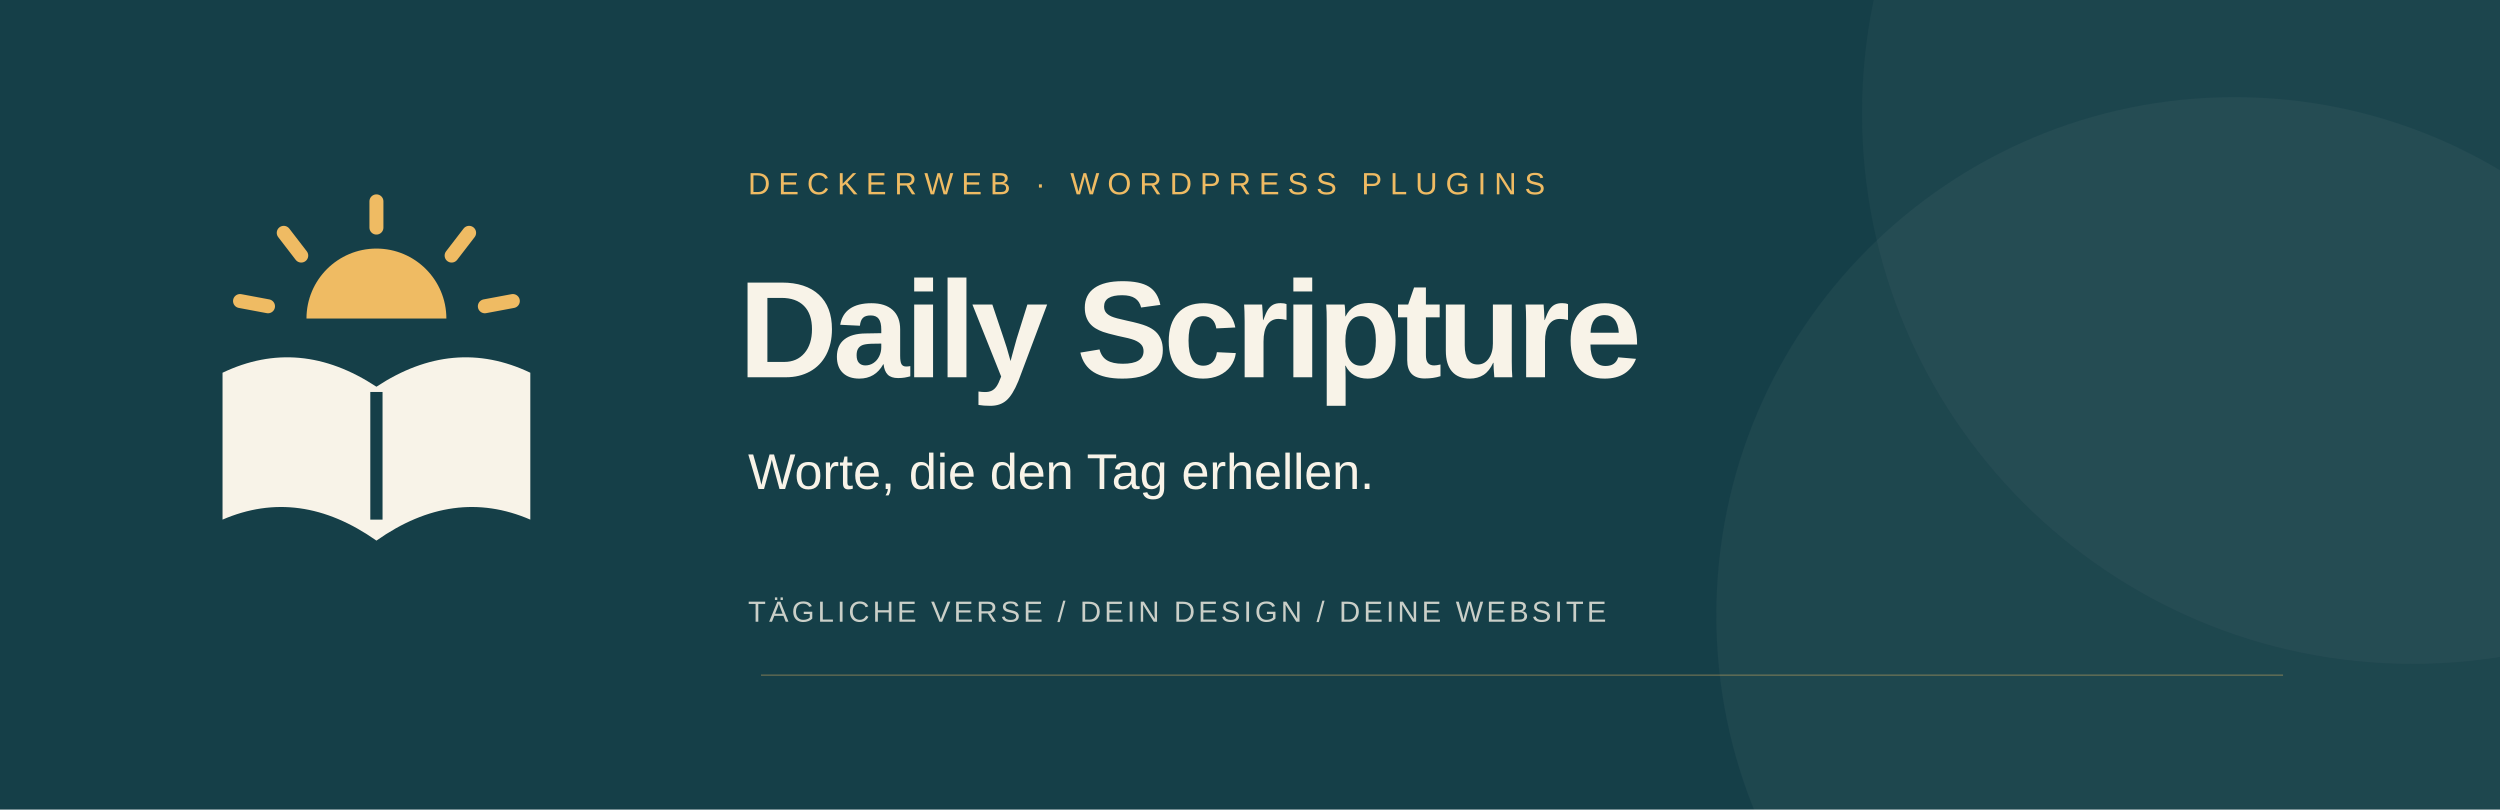
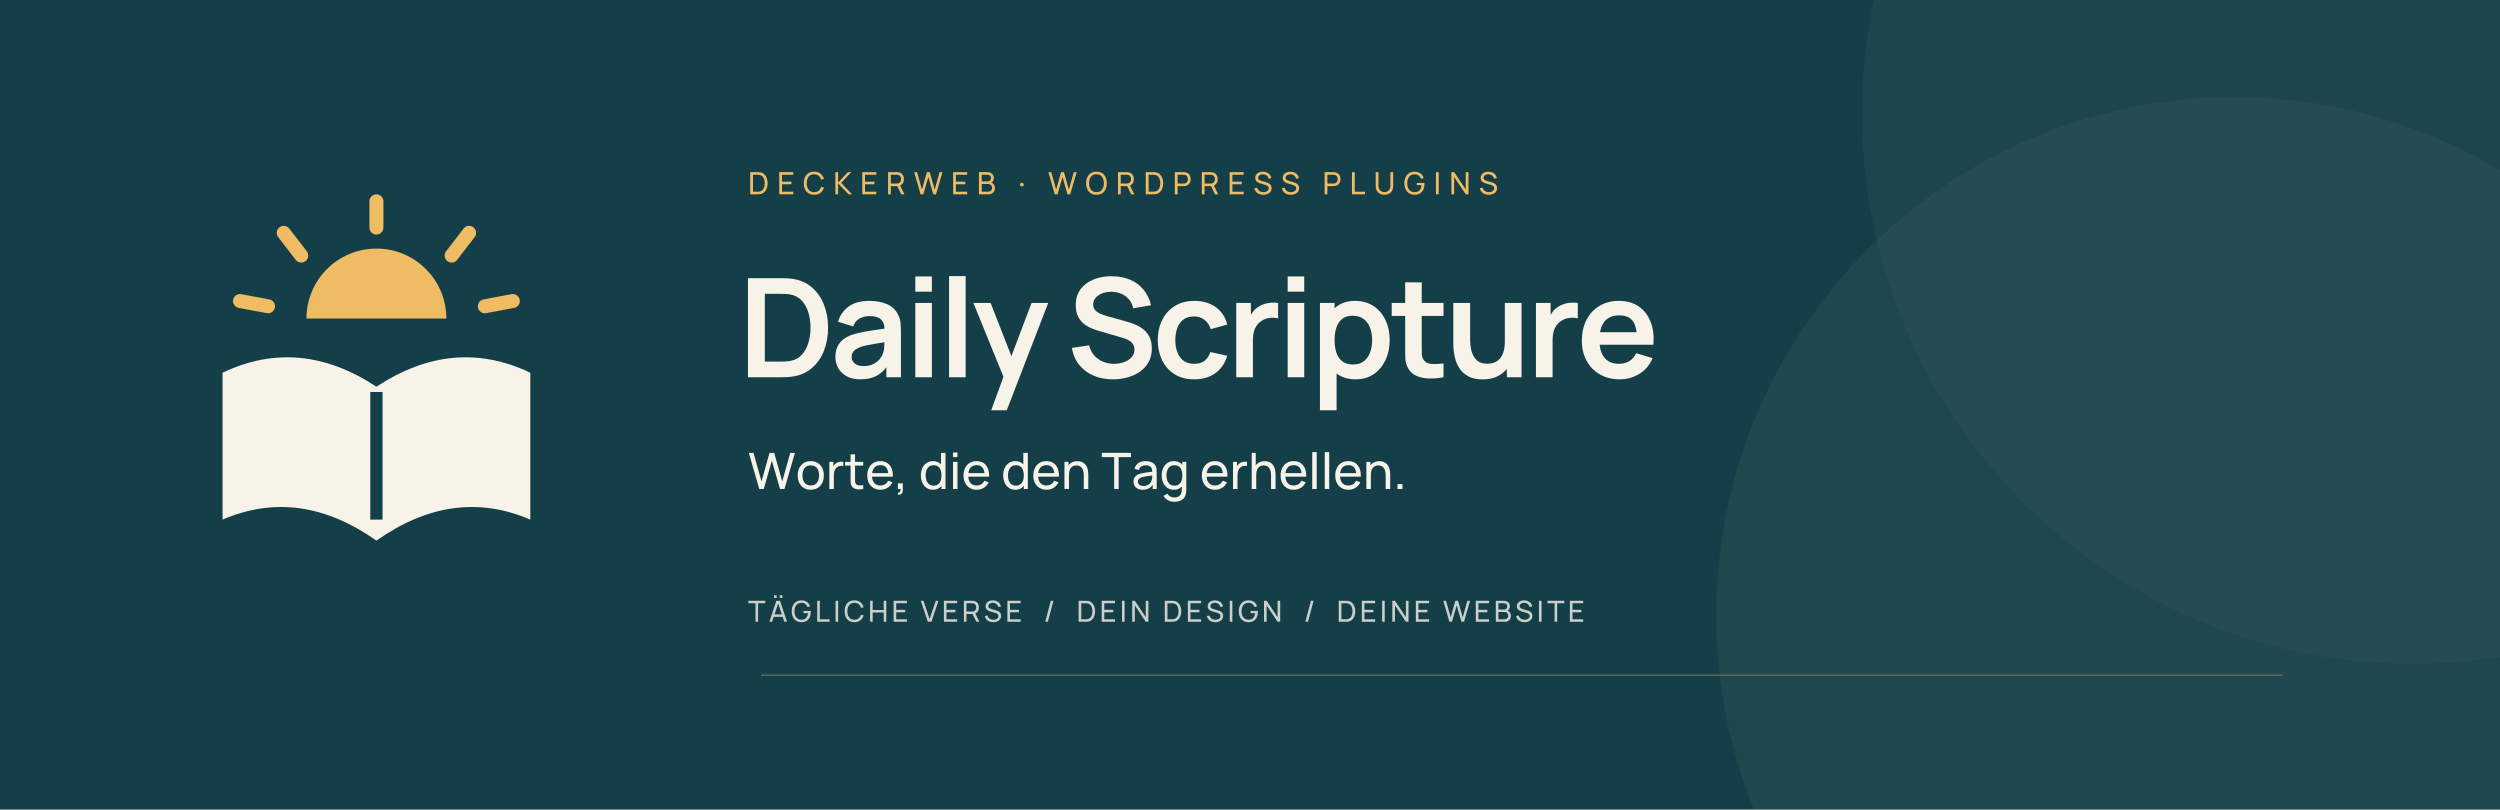
<svg xmlns="http://www.w3.org/2000/svg" width="1544" height="500" viewBox="0 0 1544 500">
  <rect width="1544" height="500" fill="#153f48" />
  <circle cx="1490" cy="70" r="340" fill="#f8f3e8" opacity=".035" />
  <circle cx="1380" cy="380" r="320" fill="#f8f3e8" opacity=".04" />
  <path d="M470 417H1410" stroke="#efbb63" stroke-opacity=".3" />
  <g transform="translate(64 79) scale(1.08)">
    <path d="M68 140 Q112 119 156 148 Q200 119 244 140 V224 Q200 205 156 236 Q112 205 68 224Z" fill="#f8f3e8" />
    <path d="M156 151V224" stroke="#153f48" stroke-width="7" />
    <path d="M116 109 A40 40 0 0 1 196 109" fill="#efbb63" />
    <path d="M156 42V57 M103 60L113 73 M209 60L199 73 M78 99L94 102 M234 99L218 102" stroke="#efbb63" stroke-width="8" stroke-linecap="round" />
  </g>
-   <g font-family="Arial,sans-serif" fill="#f8f3e8">
-     <text x="462" y="120" font-size="19" letter-spacing="5" fill="#efbb63">DECKERWEB · WORDPRESS PLUGINS</text>
-     <text x="456" y="233" font-size="85" font-weight="700" letter-spacing="-3">Daily Scripture</text>
-     <text x="462" y="302" font-size="31">Worte, die den Tag erhellen.</text>
-     <text x="462" y="384" font-size="18" letter-spacing="2" opacity=".8">TÄGLICHE VERSE  /  DEIN DESIGN  /  DEINE WEBSITE</text>
+   <g fill="#f8f3e8">
+     <g fill="#efbb63" aria-label="DECKERWEB · WORDPRESS PLUGINS" role="img">
+       <path d="M140 0V1440H584Q605.5 1440 660.5 1439.0Q715.5 1438 766 1431Q932.5 1409 1045.25 1309.5Q1158 1210 1215.0 1056.75Q1272 903.5 1272 720Q1272 536 1215.0 382.75Q1158 229.5 1045.25 130.25Q932.5 31 766 9Q716 2.5 660.25 1.25Q604.5 0 584 0ZM323 170H584Q621.5 170 668.75 172.25Q716 174.5 751 181Q869 202.5 942.0 279.75Q1015 357 1049.0 471.75Q1083 586.5 1083 720Q1083 856 1048.5 970.75Q1014 1085.5 940.75 1161.75Q867.5 1238 751 1259Q716 1266 668.0 1268.0Q620 1270 584 1270H323Z" transform="translate(462 120) scale(0.0095 -0.0095)" />
+       <path d="M140 0V1440H1050V1271H318V820H930V651H318V169H1050V0Z" transform="translate(479.939 120) scale(0.0095 -0.0095)" />
+       <path d="M732 -30Q516.5 -30 366.5 65.0Q216.5 160 138.25 329.0Q60 498 60 720Q60 942 138.25 1111.0Q216.5 1280 366.5 1375.0Q516.5 1470 732 1470Q982 1470 1143.25 1342.75Q1304.5 1215.5 1366 1001L1185 953Q1141 1114 1027.75 1207.0Q914.5 1300 732 1300Q571 1300 464.0 1227.0Q357 1154 303.0 1023.25Q249 892.5 248 720Q247 547.5 301.0 417.0Q355 286.5 463.0 213.25Q571 140 732 140Q914.5 140 1027.75 233.5Q1141 327 1185 487L1366 439Q1304.5 224.5 1143.25 97.25Q982 -30 732 -30Z" transform="translate(495.864 120) scale(0.0095 -0.0095)" />
+       <path d="M140 0V1440H318V764L948 1440H1172L518 741L1223 0H993L318 704V0Z" transform="translate(514.601 120) scale(0.0095 -0.0095)" />
+       <path d="M140 0V1440H1050V1271H318V820H930V651H318V169H1050V0Z" transform="translate(531.2195 120) scale(0.0095 -0.0095)" />
+       <path d="M140 0V1440H709Q730 1440 758.75 1438.5Q787.5 1437 815 1432Q931.5 1414 1011.0 1351.75Q1090.5 1289.5 1130.75 1195.0Q1171 1100.5 1171 986Q1171 818.5 1084.0 696.25Q997 574 829 543L761 532H318V0ZM997 0 713 586 889 640 1201 0ZM318 701H703Q722 701 746.25 703.0Q770.5 705 793 710Q862 725.5 905.25 768.25Q948.5 811 968.75 868.5Q989 926 989 986Q989 1046 968.75 1103.5Q948.5 1161 905.25 1203.75Q862 1246.5 793 1262Q770.5 1267.5 746.25 1269.25Q722 1271 703 1271H318Z" transform="translate(547.1445 120) scale(0.0095 -0.0095)" />
+       <path d="M447 0 30 1440H216L536 301L855 1439L1042 1440L1362 301L1681 1440H1868L1451 0H1273L948.5 1129L625 0Z" transform="translate(564.314 120) scale(0.0095 -0.0095)" />
+       <path d="M140 0V1440H1050V1271H318V820H930V651H318V169H1050V0Z" transform="translate(587.345 120) scale(0.0095 -0.0095)" />
+       <path d="M140 0V1440H701Q830 1440 921.5 1387.0Q1013 1334 1061.5 1247.5Q1110 1161 1110 1061Q1110 943.5 1049.75 855.75Q989.5 768 888 735L886 784Q1025 747 1102.0 647.75Q1179 548.5 1179 412Q1179 286 1127.25 193.75Q1075.5 101.5 979.25 50.75Q883 0 751 0ZM320 170H717Q796.5 170 859.75 199.25Q923 228.5 959.5 282.75Q996 337 996 413Q996 485.5 963.25 543.75Q930.5 602 872.0 636.5Q813.5 671 737 671H320ZM320 839H699Q762.5 839 814.25 866.5Q866 894 896.5 943.75Q927 993.5 927 1061Q927 1154 863.75 1213.0Q800.5 1272 699 1272H320Z" transform="translate(603.27 120) scale(0.0095 -0.0095)" />
+       <path d="M243 510Q191.5 510 155.75 544.25Q120 578.5 120 630Q120 682 155.75 716.0Q191.5 750 243 750Q290.5 750 325.25 716.0Q360 682 360 630Q360 578.5 325.25 544.25Q290.5 510 243 510Z" transform="translate(628.831 120) scale(0.0095 -0.0095)" />
+       <path d="M447 0 30 1440H216L536 301L855 1439L1042 1440L1362 301L1681 1440H1868L1451 0H1273L948.5 1129L625 0Z" transform="translate(647.191 120) scale(0.0095 -0.0095)" />
+       <path d="M732 -30Q516.5 -30 366.5 65.0Q216.5 160 138.25 329.0Q60 498 60 720Q60 942 138.25 1111.0Q216.5 1280 366.5 1375.0Q516.5 1470 732 1470Q947.5 1470 1097.5 1375.0Q1247.5 1280 1325.75 1111.0Q1404 942 1404 720Q1404 498 1325.75 329.0Q1247.5 160 1097.5 65.0Q947.5 -30 732 -30ZM732 140Q893 139 1000.25 212.25Q1107.5 285.5 1161.25 416.5Q1215 547.5 1215 720Q1215 892.5 1161.25 1022.75Q1107.5 1153 1000.25 1226.0Q893 1299 732 1300Q571 1301 464.25 1228.0Q357.5 1155 303.75 1023.75Q250 892.5 249 720Q248 547.5 301.75 417.5Q355.5 287.5 463.25 214.25Q571 141 732 140Z" transform="translate(670.222 120) scale(0.0095 -0.0095)" />
+       <path d="M140 0V1440H709Q730 1440 758.75 1438.5Q787.5 1437 815 1432Q931.5 1414 1011.0 1351.75Q1090.5 1289.5 1130.75 1195.0Q1171 1100.5 1171 986Q1171 818.5 1084.0 696.25Q997 574 829 543L761 532H318V0ZM997 0 713 586 889 640 1201 0ZM318 701H703Q722 701 746.25 703.0Q770.5 705 793 710Q862 725.5 905.25 768.25Q948.5 811 968.75 868.5Q989 926 989 986Q989 1046 968.75 1103.5Q948.5 1161 905.25 1203.75Q862 1246.5 793 1262Q770.5 1267.5 746.25 1269.25Q722 1271 703 1271H318Z" transform="translate(689.13 120) scale(0.0095 -0.0095)" />
+       <path d="M140 0V1440H584Q605.5 1440 660.5 1439.0Q715.5 1438 766 1431Q932.5 1409 1045.25 1309.5Q1158 1210 1215.0 1056.75Q1272 903.5 1272 720Q1272 536 1215.0 382.75Q1158 229.5 1045.25 130.25Q932.5 31 766 9Q716 2.5 660.25 1.25Q604.5 0 584 0ZM323 170H584Q621.5 170 668.75 172.25Q716 174.5 751 181Q869 202.5 942.0 279.75Q1015 357 1049.0 471.75Q1083 586.5 1083 720Q1083 856 1048.5 970.75Q1014 1085.5 940.75 1161.75Q867.5 1238 751 1259Q716 1266 668.0 1268.0Q620 1270 584 1270H323Z" transform="translate(706.2995 120) scale(0.0095 -0.0095)" />
+       <path d="M140 0V1440H709Q730 1440 758.75 1438.5Q787.5 1437 815 1432Q931.5 1414 1011.0 1351.75Q1090.5 1289.5 1130.75 1195.0Q1171 1100.5 1171 986Q1171 871.5 1130.5 777.0Q1090 682.5 1010.5 620.25Q931 558 815 540Q787.5 536 758.5 534.0Q729.5 532 709 532H318V0ZM318 701H703Q722 701 746.25 703.0Q770.5 705 793 710Q862 725.5 905.25 768.25Q948.5 811 968.75 868.5Q989 926 989 986Q989 1046 968.75 1103.5Q948.5 1161 905.25 1203.75Q862 1246.5 793 1262Q770.5 1267.5 746.25 1269.25Q722 1271 703 1271H318Z" transform="translate(724.2385 120) scale(0.0095 -0.0095)" />
+       <path d="M140 0V1440H709Q730 1440 758.75 1438.5Q787.5 1437 815 1432Q931.5 1414 1011.0 1351.75Q1090.5 1289.5 1130.75 1195.0Q1171 1100.5 1171 986Q1171 818.5 1084.0 696.25Q997 574 829 543L761 532H318V0ZM997 0 713 586 889 640 1201 0ZM318 701H703Q722 701 746.25 703.0Q770.5 705 793 710Q862 725.5 905.25 768.25Q948.5 811 968.75 868.5Q989 926 989 986Q989 1046 968.75 1103.5Q948.5 1161 905.25 1203.75Q862 1246.5 793 1262Q770.5 1267.5 746.25 1269.25Q722 1271 703 1271H318Z" transform="translate(740.933 120) scale(0.0095 -0.0095)" />
+       <path d="M140 0V1440H1050V1271H318V820H930V651H318V169H1050V0Z" transform="translate(758.1025 120) scale(0.0095 -0.0095)" />
+       <path d="M651 -30Q498 -30 375.5 22.0Q253 74 173.5 170.25Q94 266.5 70 399L254 428Q288.5 292 399.0 215.5Q509.5 139 660 139Q756.5 139 835.0 169.5Q913.5 200 959.75 256.75Q1006 313.5 1006 392Q1006 439.5 989.25 474.25Q972.5 509 944.25 533.25Q916 557.5 879.75 574.5Q843.5 591.5 805 603L438 712Q378 729.5 322.0 757.0Q266 784.5 222.0 826.0Q178 867.5 152.0 926.25Q126 985 126 1065Q126 1192.5 192.25 1283.25Q258.5 1374 372.5 1421.75Q486.5 1469.5 630 1469Q775 1468 889.5 1417.5Q1004 1367 1079.25 1273.0Q1154.5 1179 1181 1048L992 1015Q977 1102.5 925.5 1166.25Q874 1230 796.75 1264.5Q719.5 1299 628 1300Q539.5 1301 468.5 1271.75Q397.5 1242.5 355.75 1191.0Q314 1139.5 314 1073Q314 1006.5 351.75 966.0Q389.5 925.5 445.0 902.25Q500.5 879 554 864L828 785Q875 772 936.5 749.0Q998 726 1056.0 684.25Q1114 642.5 1152.0 574.25Q1190 506 1190 402Q1190 297.5 1148.25 216.75Q1106.5 136 1032.5 81.25Q958.5 26.5 860.75 -1.75Q763 -30 651 -30Z" transform="translate(774.0275 120) scale(0.0095 -0.0095)" />
+       <path d="M651 -30Q498 -30 375.5 22.0Q253 74 173.5 170.25Q94 266.5 70 399L254 428Q288.5 292 399.0 215.5Q509.5 139 660 139Q756.5 139 835.0 169.5Q913.5 200 959.75 256.75Q1006 313.5 1006 392Q1006 439.5 989.25 474.25Q972.5 509 944.25 533.25Q916 557.5 879.75 574.5Q843.5 591.5 805 603L438 712Q378 729.5 322.0 757.0Q266 784.5 222.0 826.0Q178 867.5 152.0 926.25Q126 985 126 1065Q126 1192.5 192.25 1283.25Q258.5 1374 372.5 1421.75Q486.5 1469.5 630 1469Q775 1468 889.5 1417.5Q1004 1367 1079.25 1273.0Q1154.5 1179 1181 1048L992 1015Q977 1102.5 925.5 1166.25Q874 1230 796.75 1264.5Q719.5 1299 628 1300Q539.5 1301 468.5 1271.75Q397.5 1242.5 355.75 1191.0Q314 1139.5 314 1073Q314 1006.5 351.75 966.0Q389.5 925.5 445.0 902.25Q500.5 879 554 864L828 785Q875 772 936.5 749.0Q998 726 1056.0 684.25Q1114 642.5 1152.0 574.25Q1190 506 1190 402Q1190 297.5 1148.25 216.75Q1106.5 136 1032.5 81.25Q958.5 26.5 860.75 -1.75Q763 -30 651 -30Z" transform="translate(790.9975 120) scale(0.0095 -0.0095)" />
+       <path d="M140 0V1440H709Q730 1440 758.75 1438.5Q787.5 1437 815 1432Q931.5 1414 1011.0 1351.75Q1090.5 1289.5 1130.75 1195.0Q1171 1100.5 1171 986Q1171 871.5 1130.5 777.0Q1090 682.5 1010.5 620.25Q931 558 815 540Q787.5 536 758.5 534.0Q729.5 532 709 532H318V0ZM318 701H703Q722 701 746.25 703.0Q770.5 705 793 710Q862 725.5 905.25 768.25Q948.5 811 968.75 868.5Q989 926 989 986Q989 1046 968.75 1103.5Q948.5 1161 905.25 1203.75Q862 1246.5 793 1262Q770.5 1267.5 746.25 1269.25Q722 1271 703 1271H318Z" transform="translate(816.7675 120) scale(0.0095 -0.0095)" />
+       <path d="M160 0V1440H338V169H1006V0Z" transform="translate(833.462 120) scale(0.0095 -0.0095)" />
+       <path d="M708 -30Q541 -30 413.0 38.75Q285 107.5 212.5 232.25Q140 357 140 525V1439L320 1440V540Q320 438 354.5 362.25Q389 286.5 445.75 236.75Q502.5 187 571.25 162.5Q640 138 708 138Q777 138 845.75 162.75Q914.5 187.5 971.0 237.25Q1027.5 287 1061.75 362.75Q1096 438.5 1096 540V1440H1276V525Q1276 357.5 1203.5 232.75Q1131 108 1003.0 39.0Q875 -30 708 -30Z" transform="translate(848.304 120) scale(0.0095 -0.0095)" />
+       <path d="M723 -30Q574.5 -30 452.5 21.75Q330.5 73.5 242.75 171.0Q155 268.5 107.5 407.25Q60 546 60 720Q60 949.5 141.75 1117.5Q223.5 1285.5 372.5 1377.25Q521.5 1469 723 1469Q965 1469 1113.0 1356.25Q1261 1243.5 1317 1049L1137 1012Q1091.5 1142.5 988.75 1220.5Q886 1298.5 732 1299Q571 1300 464.25 1227.25Q357.5 1154.5 303.75 1023.5Q250 892.5 249 720Q248 547.5 301.75 417.5Q355.5 287.5 463.25 214.25Q571 141 732 140Q871 139 965.75 192.75Q1060.5 246.5 1112.75 348.5Q1165 450.5 1176 594H870V741H1364Q1366.5 720.5 1367.25 693.0Q1368 665.5 1368 656Q1368 458.5 1294.5 303.25Q1221 148 1077.25 59.0Q933.5 -30 723 -30Z" transform="translate(866.756 120) scale(0.0095 -0.0095)" />
+       <path d="M160 0V1440H338V0Z" transform="translate(885.322 120) scale(0.0095 -0.0095)" />
+       <path d="M140 0V1440H320L1071 315V1440H1251V0H1071L320 1126V0Z" transform="translate(895.053 120) scale(0.0095 -0.0095)" />
+       <path d="M651 -30Q498 -30 375.5 22.0Q253 74 173.5 170.25Q94 266.5 70 399L254 428Q288.5 292 399.0 215.5Q509.5 139 660 139Q756.5 139 835.0 169.5Q913.5 200 959.75 256.75Q1006 313.5 1006 392Q1006 439.5 989.25 474.25Q972.5 509 944.25 533.25Q916 557.5 879.75 574.5Q843.5 591.5 805 603L438 712Q378 729.5 322.0 757.0Q266 784.5 222.0 826.0Q178 867.5 152.0 926.25Q126 985 126 1065Q126 1192.5 192.25 1283.25Q258.5 1374 372.5 1421.75Q486.5 1469.5 630 1469Q775 1468 889.5 1417.5Q1004 1367 1079.25 1273.0Q1154.5 1179 1181 1048L992 1015Q977 1102.5 925.5 1166.25Q874 1230 796.75 1264.5Q719.5 1299 628 1300Q539.5 1301 468.5 1271.75Q397.5 1242.5 355.75 1191.0Q314 1139.5 314 1073Q314 1006.5 351.75 966.0Q389.5 925.5 445.0 902.25Q500.5 879 554 864L828 785Q875 772 936.5 749.0Q998 726 1056.0 684.25Q1114 642.5 1152.0 574.25Q1190 506 1190 402Q1190 297.5 1148.25 216.75Q1106.5 136 1032.5 81.25Q958.5 26.5 860.75 -1.75Q763 -30 651 -30Z" transform="translate(913.2675 120) scale(0.0095 -0.0095)" />
+     </g>
+     <g aria-label="Daily Scripture" role="img">
+       <path d="M140 0V1440H598.666Q617.166 1440 670.833 1439.0Q724.499 1438 774 1431.667Q945.499 1410.333 1063.749 1310.5Q1181.999 1210.667 1242.998 1056.917Q1303.998 903.167 1303.998 720Q1303.998 536.667 1242.998 382.917Q1181.999 229.167 1063.749 129.417Q945.499 29.667 774 8.333Q724.666 2.167 670.749 1.083Q616.833 0 598.666 0ZM384.996 227.33H598.666Q629.166 227.33 675.583 229.08Q722 230.83 758.333 237.663Q860.334 257.497 924.334 329.247Q988.335 400.997 1018.669 503.915Q1049.002 606.832 1049.002 720Q1049.002 837.334 1017.835 940.252Q986.668 1043.169 922.251 1113.253Q857.834 1183.337 758.333 1202.337Q722 1210.003 675.333 1211.337Q628.666 1212.67 598.666 1212.67H384.996Z" transform="translate(456 233) scale(0.0425 -0.0425)" />
+       <path d="M442.334 -30Q324.667 -30 243.75 14.417Q162.833 58.833 121.417 132.917Q80 207 80 296Q80 374.333 106.084 436.417Q132.167 498.5 186.251 544.083Q240.335 589.666 325.668 618.999Q391.335 640.499 478.419 657.083Q565.503 673.666 668.169 688.249Q770.836 702.832 883.334 719.665L796.669 671.333Q797.502 783.168 746.752 836.252Q696.001 889.337 574.666 889.337Q501.998 889.337 434.081 855.086Q366.164 820.835 338.997 738.334L118.667 807.333Q158.833 944 271.583 1027Q384.333 1110 575.333 1110Q719.5 1110 828.666 1063.166Q937.832 1016.333 991.332 908.999Q1020.332 852.333 1026.332 792.833Q1032.332 733.333 1032.332 662.667V0H821.002V234.335L856.002 195.669Q783.002 79.168 685.418 24.584Q587.834 -30 442.334 -30ZM489.999 162.331Q572 162.331 629.834 191.414Q687.668 220.498 722.335 262.082Q757.002 303.667 768.669 341.335Q787.502 387.335 790.419 446.752Q793.335 506.169 793.335 543.335L867.335 521.002Q757.669 503.502 679.586 490.835Q601.502 478.169 545.834 466.752Q490.166 455.335 446.999 441.002Q405.498 425.669 376.415 405.918Q347.331 386.168 331.83 360.001Q316.33 333.834 316.33 299Q316.33 259.499 336.08 228.582Q355.83 197.665 394.414 179.998Q432.998 162.331 489.999 162.331Z" transform="translate(512.5425 233) scale(0.0425 -0.0425)" />
+       <path d="M160 1243.668V1464.999H400.663V1243.668ZM160 0V1080H400.663V0Z" transform="translate(558.5025 233) scale(0.0425 -0.0425)" />
+       <path d="M160 0V1470H400.663V0Z" transform="translate(579.345 233) scale(0.0425 -0.0425)" />
+       <path d="M282 -480 490.334 90.667 494 -77.333 23.334 1080H273.663L607.665 223.662H543.665L868.667 1080H1110.33L507.664 -480Z" transform="translate(600.1875 233) scale(0.0425 -0.0425)" />
+       <path d="M672.999 -30Q515.332 -30 388.833 25Q262.333 80 180.833 182.416Q99.333 284.832 76.666 426.332L327.329 463.998Q358.829 335.997 458.33 265.83Q557.83 195.663 687.998 195.663Q764.833 195.663 833 219.83Q901.167 243.997 943.584 290.248Q986.001 336.499 986.001 402.666Q986.001 433.167 976.084 458.418Q966.167 483.668 946.75 503.752Q927.333 523.835 896.916 540.169Q866.499 556.502 825.665 569.002L453.999 678.669Q405.998 692.502 350.332 716.336Q294.665 740.169 245.332 781.336Q195.999 822.503 164.333 887.086Q132.666 951.669 132.666 1047.001Q132.666 1186.167 203.416 1280.417Q274.166 1374.667 393.499 1421.917Q512.832 1469.167 659.332 1468.333Q806.998 1466.667 923.165 1417.167Q1039.331 1367.667 1117.081 1274Q1194.831 1180.333 1226.997 1046.667L968.001 1002.334Q952.335 1078.168 906.501 1131.419Q860.667 1184.669 795.25 1212.836Q729.833 1241.004 655.998 1242.67Q583.831 1244.337 522.497 1221.586Q461.163 1198.836 423.579 1157.002Q385.996 1115.168 385.996 1059.001Q385.996 1005.5 417.913 972.333Q449.83 939.166 497.663 919.416Q545.497 899.665 593.998 886.665L851.999 814.998Q904.998 800.665 970.831 776.665Q1036.664 752.665 1097.664 709.748Q1158.664 666.832 1198.331 596.749Q1237.997 526.665 1237.997 419.332Q1237.997 307.166 1191.747 222.583Q1145.498 138 1066.165 82.083Q986.832 26.167 885.249 -1.917Q783.665 -30 672.999 -30Z" transform="translate(658.745 233) scale(0.0425 -0.0425)" />
+       <path d="M608.999 -30Q442.166 -30 324 44.5Q205.833 119 143.167 247.917Q80.5 376.833 80 540Q80.5 705.5 145.333 834.333Q210.166 963.167 329.166 1036.583Q448.166 1110 612.332 1110Q796.498 1110 923.998 1017.667Q1051.498 925.334 1089.665 765.335L849.669 699.669Q822.168 787.003 757.001 835.67Q691.833 884.337 608.999 884.337Q514.665 884.337 453.997 839.503Q393.33 794.669 364.33 716.835Q335.329 639.001 334.996 540Q335.496 385.832 404.413 290.747Q473.331 195.663 608.999 195.663Q705.5 195.663 760.834 239.83Q816.168 283.997 844.335 366.664L1089.665 312.331Q1040.164 147.332 915.165 58.666Q790.165 -30 608.999 -30Z" transform="translate(711.6325 233) scale(0.0425 -0.0425)" />
+       <path d="M140 0V1080H352.997V817L326.997 851Q347.33 905 380.83 949.666Q414.33 994.333 460.996 1023.333Q500.829 1050.5 549.246 1065.5Q597.663 1080.5 648.663 1084Q699.664 1087.5 748.33 1080V855.004Q699.663 869.17 637.579 863.837Q575.496 858.503 524.662 829.336Q475.162 802.169 443.745 760.251Q412.329 718.334 397.329 664.833Q382.329 611.333 382.329 548.666V0Z" transform="translate(757.55 233) scale(0.0425 -0.0425)" />
+       <path d="M160 1243.668V1464.999H400.663V1243.668ZM160 0V1080H400.663V0Z" transform="translate(788.465 233) scale(0.0425 -0.0425)" />
+       <path d="M658.665 -30Q500.666 -30 393.999 45.167Q287.333 120.333 233.166 249.417Q178.999 378.5 178.999 540.333Q178.999 702.667 232.833 831.583Q286.666 960.5 391.416 1035.25Q496.166 1110 649.666 1110Q802.999 1110 915.749 1035.75Q1028.498 961.5 1090.248 832.917Q1151.998 704.333 1151.998 540.333Q1151.998 378.333 1090.915 249.25Q1029.832 120.167 919.082 45.083Q808.332 -30 658.665 -30ZM138.333 -480V1080H351.33V321.664H380.663V-480ZM622 185.663Q716.167 185.663 776.918 232.997Q837.668 280.331 867.335 360.832Q897.002 441.332 897.002 540.333Q897.002 638.334 866.752 718.668Q836.502 799.002 773.751 846.669Q711 894.337 613.666 894.337Q521.832 894.337 463.832 849.836Q405.831 805.336 378.58 725.418Q351.33 645.501 351.33 540.333Q351.33 435.499 378.497 355.415Q405.664 275.331 465.331 230.497Q524.999 185.663 622 185.663Z" transform="translate(809.3075 233) scale(0.0425 -0.0425)" />
+       <path d="M772.998 0Q666.165 -20.5 563.416 -17.667Q460.667 -14.833 379.917 20.333Q299.168 55.5 257.334 132.667Q220.001 203.166 217.835 275.999Q215.668 348.832 215.668 441.331V1380H456.331V454.664Q456.331 390.497 457.831 341.248Q459.331 291.998 478.331 260.664Q514.331 201.164 593.164 194.247Q671.998 187.33 772.998 201.664ZM20 891.003V1080H772.998V891.003Z" transform="translate(858.6675 233) scale(0.0425 -0.0425)" />
+       <path d="M544.667 -30.667Q425.168 -30.667 347.085 9Q269.002 48.666 223.002 110.916Q177.001 173.165 155.001 243.248Q133.001 313.331 126.5 375.915Q120 438.499 120 477V1080H363.996V559.665Q363.996 509.664 371.246 447.58Q378.497 385.496 403.664 327.913Q428.831 270.329 479.332 233.33Q529.832 196.33 616.332 196.33Q662 196.33 706.917 211.247Q751.834 226.164 788.168 262.415Q824.501 298.665 846.585 362.916Q868.668 427.166 868.668 524.999L1011.666 463.667Q1011.666 326.166 958.166 213.916Q904.666 101.666 800.833 35.5Q697 -30.667 544.667 -30.667ZM898.001 0V334.997H868.668V1080H1110.997V0Z" transform="translate(892.4725 233) scale(0.0425 -0.0425)" />
+       <path d="M140 0V1080H352.997V817L326.997 851Q347.33 905 380.83 949.666Q414.33 994.333 460.996 1023.333Q500.829 1050.5 549.246 1065.5Q597.663 1080.5 648.663 1084Q699.664 1087.5 748.33 1080V855.004Q699.663 869.17 637.579 863.837Q575.496 858.503 524.662 829.336Q475.162 802.169 443.745 760.251Q412.329 718.334 397.329 664.833Q382.329 611.333 382.329 548.666V0Z" transform="translate(942.64 233) scale(0.0425 -0.0425)" />
+       <path d="M630.665 -30Q466.832 -30 342.999 41.083Q219.166 112.167 149.583 238.083Q80 364 80 528.334Q80 705.334 148.25 835.834Q216.5 966.333 337.416 1038.167Q458.332 1110 617.332 1110Q784.832 1110 902.332 1031.667Q1019.832 953.334 1077.082 810.334Q1134.332 667.334 1120.165 472.668H881.002V560.666Q880.002 737.001 819.001 818.169Q758 899.336 627.332 899.336Q479.498 899.336 407.247 807.669Q334.996 716.001 334.996 540Q334.996 375.665 407.247 285.664Q479.498 195.663 617.332 195.663Q706.333 195.663 770.668 235.33Q835.002 274.998 870.002 349.665L1108.332 278Q1046.498 131.666 916.748 50.833Q786.999 -30 630.665 -30ZM258.997 472.668V654.999H1002.334V472.668Z" transform="translate(973.555 233) scale(0.0425 -0.0425)" />
+     </g>
+     <g aria-label="Worte, die den Tag erhellen." role="img">
+       <path d="M447 0 30 1440H216L536 301L855 1439L1042 1440L1362 301L1681 1440H1868L1451 0H1273L948.5 1129L625 0Z" transform="translate(462 302) scale(0.0155 -0.0155)" />
+       <path d="M600 -30Q438.5 -30 322.0 43.0Q205.5 116 142.75 244.75Q80 373.5 80 541Q80 710.5 144.0 838.75Q208 967 324.75 1038.5Q441.5 1110 600 1110Q762 1110 878.75 1037.25Q995.5 964.5 1058.25 836.25Q1121 708 1121 541Q1121 371.5 1057.75 243.0Q994.5 114.5 877.5 42.25Q760.5 -30 600 -30ZM600 139Q767.5 139 849.75 251.0Q932 363 932 541Q932 723.5 849.0 832.25Q766 941 600 941Q487 941 413.75 890.0Q340.5 839 304.75 749.0Q269 659 269 541Q269 358.5 353.0 248.75Q437 139 600 139Z" transform="translate(491.419 302) scale(0.0155 -0.0155)" />
+       <path d="M140 0V1080H299V819L273 853Q292 903 322.5 945.0Q353 987 391 1014Q432.5 1047.5 485.75 1065.5Q539 1083.5 594.0 1087.0Q649 1090.5 697 1080V913Q641 927.5 573.75 920.5Q506.5 913.5 450 872Q397.5 834.5 369.25 781.75Q341 729 330.0 667.5Q319 606 319 542V0Z" transform="translate(510.0345 302) scale(0.0155 -0.0155)" />
+       <path d="M743 0Q646.5 -19.5 553.25 -16.0Q460 -12.5 386.75 22.0Q313.5 56.5 276 130Q244 193.5 241.5 259.0Q239 324.5 239 408V1380H417V416Q417 349.5 418.5 302.75Q420 256 439 222Q475 157.5 553.5 146.75Q632 136 743 153ZM20 933V1080H743V933Z" transform="translate(521.613 302) scale(0.0155 -0.0155)" />
+       <path d="M608 -30Q448.5 -30 330.0 40.25Q211.5 110.5 145.75 237.25Q80 364 80 533Q80 710 144.75 839.5Q209.5 969 326.25 1039.5Q443 1110 600 1110Q762.5 1110 877.0 1035.0Q991.5 960 1049.25 821.0Q1107 682 1098.5 490H919V554Q916 753 838.0 851.5Q760 950 606 950Q440.5 950 354.75 844.0Q269 738 269 540Q269 349 354.75 244.0Q440.5 139 600 139Q707 139 786.0 188.0Q865 237 910 329L1081 270Q1017.5 127 891.25 48.5Q765 -30 608 -30ZM209 490V633H1007V490Z" transform="translate(534.3695 302) scale(0.0155 -0.0155)" />
+       <path d="M120 -224 131 -141Q172.5 -144 193.5 -125.0Q214.5 -106 220.5 -73.0Q226.5 -40 223 0H120V226H316V-30Q316 -135 264.5 -188.0Q213 -241 120 -224Z" transform="translate(552.675 302) scale(0.0155 -0.0155)" />
+       <path d="M564 -30Q413 -30 304.75 45.25Q196.5 120.5 138.25 249.75Q80 379 80 541Q80 703 138.25 831.75Q196.5 960.5 304.75 1035.25Q413 1110 563 1110Q715.5 1110 819.75 1035.75Q924 961.5 977.5 832.75Q1031 704 1031 541Q1031 379.5 977.5 250.25Q924 121 820.0 45.5Q716 -30 564 -30ZM586 133Q695 133 765.0 185.5Q835 238 868.5 330.25Q902 422.5 902 541Q902 660.5 868.25 752.25Q834.5 844 765.5 895.5Q696.5 947 591 947Q481 947 409.5 893.0Q338 839 303.5 747.0Q269 655 269 541Q269 426 304.0 333.5Q339 241 409.25 187.0Q479.5 133 586 133ZM902 0V795H882V1440H1061V0Z" transform="translate(567.493 302) scale(0.0155 -0.0155)" />
+       <path d="M160 1271V1455H338V1271ZM160 0V1080H338V0Z" transform="translate(586.1085 302) scale(0.0155 -0.0155)" />
+       <path d="M608 -30Q448.5 -30 330.0 40.25Q211.5 110.5 145.75 237.25Q80 364 80 533Q80 710 144.75 839.5Q209.5 969 326.25 1039.5Q443 1110 600 1110Q762.5 1110 877.0 1035.0Q991.5 960 1049.25 821.0Q1107 682 1098.5 490H919V554Q916 753 838.0 851.5Q760 950 606 950Q440.5 950 354.75 844.0Q269 738 269 540Q269 349 354.75 244.0Q440.5 139 600 139Q707 139 786.0 188.0Q865 237 910 329L1081 270Q1017.5 127 891.25 48.5Q765 -30 608 -30ZM209 490V633H1007V490Z" transform="translate(593.8275 302) scale(0.0155 -0.0155)" />
+       <path d="M564 -30Q413 -30 304.75 45.25Q196.5 120.5 138.25 249.75Q80 379 80 541Q80 703 138.25 831.75Q196.5 960.5 304.75 1035.25Q413 1110 563 1110Q715.5 1110 819.75 1035.75Q924 961.5 977.5 832.75Q1031 704 1031 541Q1031 379.5 977.5 250.25Q924 121 820.0 45.5Q716 -30 564 -30ZM586 133Q695 133 765.0 185.5Q835 238 868.5 330.25Q902 422.5 902 541Q902 660.5 868.25 752.25Q834.5 844 765.5 895.5Q696.5 947 591 947Q481 947 409.5 893.0Q338 839 303.5 747.0Q269 655 269 541Q269 426 304.0 333.5Q339 241 409.25 187.0Q479.5 133 586 133ZM902 0V795H882V1440H1061V0Z" transform="translate(618.333 302) scale(0.0155 -0.0155)" />
+       <path d="M608 -30Q448.5 -30 330.0 40.25Q211.5 110.5 145.75 237.25Q80 364 80 533Q80 710 144.75 839.5Q209.5 969 326.25 1039.5Q443 1110 600 1110Q762.5 1110 877.0 1035.0Q991.5 960 1049.25 821.0Q1107 682 1098.5 490H919V554Q916 753 838.0 851.5Q760 950 606 950Q440.5 950 354.75 844.0Q269 738 269 540Q269 349 354.75 244.0Q440.5 139 600 139Q707 139 786.0 188.0Q865 237 910 329L1081 270Q1017.5 127 891.25 48.5Q765 -30 608 -30ZM209 490V633H1007V490Z" transform="translate(636.9485 302) scale(0.0155 -0.0155)" />
+       <path d="M909 0V541Q909 617.5 895.25 688.5Q881.5 759.5 848.0 816.25Q814.5 873 758.0 906.0Q701.5 939 616 939Q549 939 494.25 916.25Q439.5 893.5 400.5 847.75Q361.5 802 340.25 732.5Q319 663 319 569L202 605Q202 761.5 258.5 874.25Q315 987 417.5 1047.5Q520 1108 659 1108Q763.5 1108 837.75 1075.0Q912 1042 961.0 987.25Q1010 932.5 1038.0 865.25Q1066 798 1077.5 728.25Q1089 658.5 1089 597V0ZM139 0V1080H299V791H319V0Z" transform="translate(655.254 302) scale(0.0155 -0.0155)" />
+       <path d="M511 0V1271H20V1440H1180V1271H689V0Z" transform="translate(680.1935 302) scale(0.0155 -0.0155)" />
+       <path d="M447 -30Q326 -30 244.25 14.25Q162.5 58.5 121.25 131.75Q80 205 80 292Q80 377 112.25 439.25Q144.5 501.5 203.75 543.25Q263 585 345 609Q422 629.5 517.25 645.25Q612.5 661 710.5 673.75Q808.5 686.5 894 699L830 662Q832.5 805.5 772.25 874.75Q712 944 564 944Q466 944 392.25 899.25Q318.5 854.5 289 755L120 806Q158.5 948 270.75 1029.0Q383 1110 566 1110Q712.5 1110 818.0 1057.5Q923.5 1005 970 899Q993 849 999.0 790.5Q1005 732 1005 668V0H847V259L884 235Q823 103.5 713.25 36.75Q603.5 -30 447 -30ZM474 119Q570 119 640.5 153.25Q711 187.5 754.0 244.25Q797 301 810 368Q824.5 418 826.25 479.25Q828 540.5 828 574L890 547Q803 534.5 718.75 523.5Q634.5 512.5 559.5 500.25Q484.5 488 425 471Q380.5 457 342.25 434.75Q304 412.5 280.5 378.0Q257 343.5 257 293Q257 248.5 279.25 208.75Q301.5 169 349.25 144.0Q397 119 474 119Z" transform="translate(698.7935 302) scale(0.0155 -0.0155)" />
+       <path d="M577 -510Q492 -510 411.0 -484.25Q330 -458.5 262.5 -406.0Q195 -353.5 150 -273L313 -187Q353 -266.5 426.25 -302.25Q499.5 -338 578 -338Q681 -338 748.75 -300.5Q816.5 -263 849.25 -189.0Q882 -115 881 -5V290H902V1080H1060V-7Q1060 -51.5 1057.25 -92.25Q1054.5 -133 1047 -173Q1026 -288 964.0 -362.5Q902 -437 804.0 -473.5Q706 -510 577 -510ZM564 -30Q413 -30 304.75 45.25Q196.5 120.5 138.25 249.75Q80 379 80 541Q80 703 138.25 831.75Q196.5 960.5 304.75 1035.25Q413 1110 563 1110Q715.5 1110 819.75 1035.75Q924 961.5 977.5 832.75Q1031 704 1031 541Q1031 379.5 977.5 250.25Q924 121 820.0 45.5Q716 -30 564 -30ZM586 133Q695 133 765.0 185.5Q835 238 868.5 330.25Q902 422.5 902 541Q902 660.5 868.25 752.25Q834.5 844 765.5 895.5Q696.5 947 591 947Q481 947 409.5 893.0Q338 839 303.5 747.0Q269 655 269 541Q269 426 304.0 333.5Q339 241 409.25 187.0Q479.5 133 586 133Z" transform="translate(716.231 302) scale(0.0155 -0.0155)" />
+       <path d="M608 -30Q448.5 -30 330.0 40.25Q211.5 110.5 145.75 237.25Q80 364 80 533Q80 710 144.75 839.5Q209.5 969 326.25 1039.5Q443 1110 600 1110Q762.5 1110 877.0 1035.0Q991.5 960 1049.25 821.0Q1107 682 1098.5 490H919V554Q916 753 838.0 851.5Q760 950 606 950Q440.5 950 354.75 844.0Q269 738 269 540Q269 349 354.75 244.0Q440.5 139 600 139Q707 139 786.0 188.0Q865 237 910 329L1081 270Q1017.5 127 891.25 48.5Q765 -30 608 -30ZM209 490V633H1007V490Z" transform="translate(741.031 302) scale(0.0155 -0.0155)" />
+       <path d="M140 0V1080H299V819L273 853Q292 903 322.5 945.0Q353 987 391 1014Q432.5 1047.5 485.75 1065.5Q539 1083.5 594.0 1087.0Q649 1090.5 697 1080V913Q641 927.5 573.75 920.5Q506.5 913.5 450 872Q397.5 834.5 369.25 781.75Q341 729 330.0 667.5Q319 606 319 542V0Z" transform="translate(759.3365 302) scale(0.0155 -0.0155)" />
+       <path d="M909 0V541Q909 617.5 895.25 688.5Q881.5 759.5 848.0 816.25Q814.5 873 758.0 906.0Q701.5 939 616 939Q549 939 494.25 916.25Q439.5 893.5 400.5 847.75Q361.5 802 340.25 732.5Q319 663 319 569L202 605Q202 761.5 258.5 874.25Q315 987 417.5 1047.5Q520 1108 659 1108Q763.5 1108 837.75 1075.0Q912 1042 961.0 987.25Q1010 932.5 1038.0 865.25Q1066 798 1077.5 728.25Q1089 658.5 1089 597V0ZM139 0V1440H299V645H319V0Z" transform="translate(770.915 302) scale(0.0155 -0.0155)" />
+       <path d="M608 -30Q448.5 -30 330.0 40.25Q211.5 110.5 145.75 237.25Q80 364 80 533Q80 710 144.75 839.5Q209.5 969 326.25 1039.5Q443 1110 600 1110Q762.5 1110 877.0 1035.0Q991.5 960 1049.25 821.0Q1107 682 1098.5 490H919V554Q916 753 838.0 851.5Q760 950 606 950Q440.5 950 354.75 844.0Q269 738 269 540Q269 349 354.75 244.0Q440.5 139 600 139Q707 139 786.0 188.0Q865 237 910 329L1081 270Q1017.5 127 891.25 48.5Q765 -30 608 -30ZM209 490V633H1007V490Z" transform="translate(789.6545 302) scale(0.0155 -0.0155)" />
+       <path d="M160 0V1470H338V0Z" transform="translate(807.96 302) scale(0.0155 -0.0155)" />
+       <path d="M160 0V1470H338V0Z" transform="translate(815.679 302) scale(0.0155 -0.0155)" />
+       <path d="M608 -30Q448.5 -30 330.0 40.25Q211.5 110.5 145.75 237.25Q80 364 80 533Q80 710 144.75 839.5Q209.5 969 326.25 1039.5Q443 1110 600 1110Q762.5 1110 877.0 1035.0Q991.5 960 1049.25 821.0Q1107 682 1098.5 490H919V554Q916 753 838.0 851.5Q760 950 606 950Q440.5 950 354.75 844.0Q269 738 269 540Q269 349 354.75 244.0Q440.5 139 600 139Q707 139 786.0 188.0Q865 237 910 329L1081 270Q1017.5 127 891.25 48.5Q765 -30 608 -30ZM209 490V633H1007V490Z" transform="translate(823.398 302) scale(0.0155 -0.0155)" />
+       <path d="M909 0V541Q909 617.5 895.25 688.5Q881.5 759.5 848.0 816.25Q814.5 873 758.0 906.0Q701.5 939 616 939Q549 939 494.25 916.25Q439.5 893.5 400.5 847.75Q361.5 802 340.25 732.5Q319 663 319 569L202 605Q202 761.5 258.5 874.25Q315 987 417.5 1047.5Q520 1108 659 1108Q763.5 1108 837.75 1075.0Q912 1042 961.0 987.25Q1010 932.5 1038.0 865.25Q1066 798 1077.5 728.25Q1089 658.5 1089 597V0ZM139 0V1080H299V791H319V0Z" transform="translate(841.7035 302) scale(0.0155 -0.0155)" />
+       <path d="M172 0V196H368V0Z" transform="translate(860.443 302) scale(0.0155 -0.0155)" />
+     </g>
+     <g opacity=".8" aria-label="TÄGLICHE VERSE  /  DEIN DESIGN  /  DEINE WEBSITE" role="img">
+       <path d="M511 0V1271H20V1440H1180V1271H689V0Z" transform="translate(462 384) scale(0.009 -0.009)" />
+       <path d="M753 1636V1816H933V1636ZM361 1636V1816H541V1636ZM40 0 522 1440H770L1252 0H1067L616 1336H672L225 0ZM272 337V504H1020V337Z" transform="translate(474.8 384) scale(0.009 -0.009)" />
+       <path d="M723 -30Q574.5 -30 452.5 21.75Q330.5 73.5 242.75 171.0Q155 268.5 107.5 407.25Q60 546 60 720Q60 949.5 141.75 1117.5Q223.5 1285.5 372.5 1377.25Q521.5 1469 723 1469Q965 1469 1113.0 1356.25Q1261 1243.5 1317 1049L1137 1012Q1091.5 1142.5 988.75 1220.5Q886 1298.5 732 1299Q571 1300 464.25 1227.25Q357.5 1154.5 303.75 1023.5Q250 892.5 249 720Q248 547.5 301.75 417.5Q355.5 287.5 463.25 214.25Q571 141 732 140Q871 139 965.75 192.75Q1060.5 246.5 1112.75 348.5Q1165 450.5 1176 594H870V741H1364Q1366.5 720.5 1367.25 693.0Q1368 665.5 1368 656Q1368 458.5 1294.5 303.25Q1221 148 1077.25 59.0Q933.5 -30 723 -30Z" transform="translate(488.428 384) scale(0.009 -0.009)" />
+       <path d="M160 0V1440H338V169H1006V0Z" transform="translate(503.28 384) scale(0.009 -0.009)" />
+       <path d="M160 0V1440H338V0Z" transform="translate(514.604 384) scale(0.009 -0.009)" />
+       <path d="M732 -30Q516.5 -30 366.5 65.0Q216.5 160 138.25 329.0Q60 498 60 720Q60 942 138.25 1111.0Q216.5 1280 366.5 1375.0Q516.5 1470 732 1470Q982 1470 1143.25 1342.75Q1304.5 1215.5 1366 1001L1185 953Q1141 1114 1027.75 1207.0Q914.5 1300 732 1300Q571 1300 464.0 1227.0Q357 1154 303.0 1023.25Q249 892.5 248 720Q247 547.5 301.0 417.0Q355 286.5 463.0 213.25Q571 140 732 140Q914.5 140 1027.75 233.5Q1141 327 1185 487L1366 439Q1304.5 224.5 1143.25 97.25Q982 -30 732 -30Z" transform="translate(521.086 384) scale(0.009 -0.009)" />
+       <path d="M140 0V1440H318V805H1076V1440H1254V0H1076V636H318V0Z" transform="translate(536.1 384) scale(0.009 -0.009)" />
+       <path d="M140 0V1440H1050V1271H318V820H930V651H318V169H1050V0Z" transform="translate(550.646 384) scale(0.009 -0.009)" />
+       <path d="M492 0 10 1440H195L614 189L1037 1440H1222L740 0Z" transform="translate(568.596 384) scale(0.009 -0.009)" />
+       <path d="M140 0V1440H1050V1271H318V820H930V651H318V169H1050V0Z" transform="translate(581.684 384) scale(0.009 -0.009)" />
+       <path d="M140 0V1440H709Q730 1440 758.75 1438.5Q787.5 1437 815 1432Q931.5 1414 1011.0 1351.75Q1090.5 1289.5 1130.75 1195.0Q1171 1100.5 1171 986Q1171 818.5 1084.0 696.25Q997 574 829 543L761 532H318V0ZM997 0 713 586 889 640 1201 0ZM318 701H703Q722 701 746.25 703.0Q770.5 705 793 710Q862 725.5 905.25 768.25Q948.5 811 968.75 868.5Q989 926 989 986Q989 1046 968.75 1103.5Q948.5 1161 905.25 1203.75Q862 1246.5 793 1262Q770.5 1267.5 746.25 1269.25Q722 1271 703 1271H318Z" transform="translate(594.034 384) scale(0.009 -0.009)" />
+       <path d="M651 -30Q498 -30 375.5 22.0Q253 74 173.5 170.25Q94 266.5 70 399L254 428Q288.5 292 399.0 215.5Q509.5 139 660 139Q756.5 139 835.0 169.5Q913.5 200 959.75 256.75Q1006 313.5 1006 392Q1006 439.5 989.25 474.25Q972.5 509 944.25 533.25Q916 557.5 879.75 574.5Q843.5 591.5 805 603L438 712Q378 729.5 322.0 757.0Q266 784.5 222.0 826.0Q178 867.5 152.0 926.25Q126 985 126 1065Q126 1192.5 192.25 1283.25Q258.5 1374 372.5 1421.75Q486.5 1469.5 630 1469Q775 1468 889.5 1417.5Q1004 1367 1079.25 1273.0Q1154.5 1179 1181 1048L992 1015Q977 1102.5 925.5 1166.25Q874 1230 796.75 1264.5Q719.5 1299 628 1300Q539.5 1301 468.5 1271.75Q397.5 1242.5 355.75 1191.0Q314 1139.5 314 1073Q314 1006.5 351.75 966.0Q389.5 925.5 445.0 902.25Q500.5 879 554 864L828 785Q875 772 936.5 749.0Q998 726 1056.0 684.25Q1114 642.5 1152.0 574.25Q1190 506 1190 402Q1190 297.5 1148.25 216.75Q1106.5 136 1032.5 81.25Q958.5 26.5 860.75 -1.75Q763 -30 651 -30Z" transform="translate(607.563 384) scale(0.009 -0.009)" />
+       <path d="M140 0V1440H1050V1271H318V820H930V651H318V169H1050V0Z" transform="translate(620.903 384) scale(0.009 -0.009)" />
+       <path d="M504 1440H685L301 0H120Z" transform="translate(644.453 384) scale(0.009 -0.009)" />
+       <path d="M140 0V1440H584Q605.5 1440 660.5 1439.0Q715.5 1438 766 1431Q932.5 1409 1045.25 1309.5Q1158 1210 1215.0 1056.75Q1272 903.5 1272 720Q1272 536 1215.0 382.75Q1158 229.5 1045.25 130.25Q932.5 31 766 9Q716 2.5 660.25 1.25Q604.5 0 584 0ZM323 170H584Q621.5 170 668.75 172.25Q716 174.5 751 181Q869 202.5 942.0 279.75Q1015 357 1049.0 471.75Q1083 586.5 1083 720Q1083 856 1048.5 970.75Q1014 1085.5 940.75 1161.75Q867.5 1238 751 1259Q716 1266 668.0 1268.0Q620 1270 584 1270H323Z" transform="translate(664.898 384) scale(0.009 -0.009)" />
+       <path d="M140 0V1440H1050V1271H318V820H930V651H318V169H1050V0Z" transform="translate(679.156 384) scale(0.009 -0.009)" />
+       <path d="M160 0V1440H338V0Z" transform="translate(691.506 384) scale(0.009 -0.009)" />
+       <path d="M140 0V1440H320L1071 315V1440H1251V0H1071L320 1126V0Z" transform="translate(697.988 384) scale(0.009 -0.009)" />
+       <path d="M140 0V1440H584Q605.5 1440 660.5 1439.0Q715.5 1438 766 1431Q932.5 1409 1045.25 1309.5Q1158 1210 1215.0 1056.75Q1272 903.5 1272 720Q1272 536 1215.0 382.75Q1158 229.5 1045.25 130.25Q932.5 31 766 9Q716 2.5 660.25 1.25Q604.5 0 584 0ZM323 170H584Q621.5 170 668.75 172.25Q716 174.5 751 181Q869 202.5 942.0 279.75Q1015 357 1049.0 471.75Q1083 586.5 1083 720Q1083 856 1048.5 970.75Q1014 1085.5 940.75 1161.75Q867.5 1238 751 1259Q716 1266 668.0 1268.0Q620 1270 584 1270H323Z" transform="translate(718.107 384) scale(0.009 -0.009)" />
+       <path d="M140 0V1440H1050V1271H318V820H930V651H318V169H1050V0Z" transform="translate(732.365 384) scale(0.009 -0.009)" />
+       <path d="M651 -30Q498 -30 375.5 22.0Q253 74 173.5 170.25Q94 266.5 70 399L254 428Q288.5 292 399.0 215.5Q509.5 139 660 139Q756.5 139 835.0 169.5Q913.5 200 959.75 256.75Q1006 313.5 1006 392Q1006 439.5 989.25 474.25Q972.5 509 944.25 533.25Q916 557.5 879.75 574.5Q843.5 591.5 805 603L438 712Q378 729.5 322.0 757.0Q266 784.5 222.0 826.0Q178 867.5 152.0 926.25Q126 985 126 1065Q126 1192.5 192.25 1283.25Q258.5 1374 372.5 1421.75Q486.5 1469.5 630 1469Q775 1468 889.5 1417.5Q1004 1367 1079.25 1273.0Q1154.5 1179 1181 1048L992 1015Q977 1102.5 925.5 1166.25Q874 1230 796.75 1264.5Q719.5 1299 628 1300Q539.5 1301 468.5 1271.75Q397.5 1242.5 355.75 1191.0Q314 1139.5 314 1073Q314 1006.5 351.75 966.0Q389.5 925.5 445.0 902.25Q500.5 879 554 864L828 785Q875 772 936.5 749.0Q998 726 1056.0 684.25Q1114 642.5 1152.0 574.25Q1190 506 1190 402Q1190 297.5 1148.25 216.75Q1106.5 136 1032.5 81.25Q958.5 26.5 860.75 -1.75Q763 -30 651 -30Z" transform="translate(744.715 384) scale(0.009 -0.009)" />
+       <path d="M160 0V1440H338V0Z" transform="translate(758.055 384) scale(0.009 -0.009)" />
+       <path d="M723 -30Q574.5 -30 452.5 21.75Q330.5 73.5 242.75 171.0Q155 268.5 107.5 407.25Q60 546 60 720Q60 949.5 141.75 1117.5Q223.5 1285.5 372.5 1377.25Q521.5 1469 723 1469Q965 1469 1113.0 1356.25Q1261 1243.5 1317 1049L1137 1012Q1091.5 1142.5 988.75 1220.5Q886 1298.5 732 1299Q571 1300 464.25 1227.25Q357.5 1154.5 303.75 1023.5Q250 892.5 249 720Q248 547.5 301.75 417.5Q355.5 287.5 463.25 214.25Q571 141 732 140Q871 139 965.75 192.75Q1060.5 246.5 1112.75 348.5Q1165 450.5 1176 594H870V741H1364Q1366.5 720.5 1367.25 693.0Q1368 665.5 1368 656Q1368 458.5 1294.5 303.25Q1221 148 1077.25 59.0Q933.5 -30 723 -30Z" transform="translate(764.537 384) scale(0.009 -0.009)" />
+       <path d="M140 0V1440H320L1071 315V1440H1251V0H1071L320 1126V0Z" transform="translate(779.389 384) scale(0.009 -0.009)" />
+       <path d="M504 1440H685L301 0H120Z" transform="translate(805.108 384) scale(0.009 -0.009)" />
+       <path d="M140 0V1440H584Q605.5 1440 660.5 1439.0Q715.5 1438 766 1431Q932.5 1409 1045.25 1309.5Q1158 1210 1215.0 1056.75Q1272 903.5 1272 720Q1272 536 1215.0 382.75Q1158 229.5 1045.25 130.25Q932.5 31 766 9Q716 2.5 660.25 1.25Q604.5 0 584 0ZM323 170H584Q621.5 170 668.75 172.25Q716 174.5 751 181Q869 202.5 942.0 279.75Q1015 357 1049.0 471.75Q1083 586.5 1083 720Q1083 856 1048.5 970.75Q1014 1085.5 940.75 1161.75Q867.5 1238 751 1259Q716 1266 668.0 1268.0Q620 1270 584 1270H323Z" transform="translate(825.553 384) scale(0.009 -0.009)" />
+       <path d="M140 0V1440H1050V1271H318V820H930V651H318V169H1050V0Z" transform="translate(839.811 384) scale(0.009 -0.009)" />
+       <path d="M160 0V1440H338V0Z" transform="translate(852.161 384) scale(0.009 -0.009)" />
+       <path d="M140 0V1440H320L1071 315V1440H1251V0H1071L320 1126V0Z" transform="translate(858.643 384) scale(0.009 -0.009)" />
+       <path d="M140 0V1440H1050V1271H318V820H930V651H318V169H1050V0Z" transform="translate(873.162 384) scale(0.009 -0.009)" />
+       <path d="M447 0 30 1440H216L536 301L855 1439L1042 1440L1362 301L1681 1440H1868L1451 0H1273L948.5 1129L625 0Z" transform="translate(891.112 384) scale(0.009 -0.009)" />
+       <path d="M140 0V1440H1050V1271H318V820H930V651H318V169H1050V0Z" transform="translate(910.194 384) scale(0.009 -0.009)" />
+       <path d="M140 0V1440H701Q830 1440 921.5 1387.0Q1013 1334 1061.5 1247.5Q1110 1161 1110 1061Q1110 943.5 1049.75 855.75Q989.5 768 888 735L886 784Q1025 747 1102.0 647.75Q1179 548.5 1179 412Q1179 286 1127.25 193.75Q1075.5 101.5 979.25 50.75Q883 0 751 0ZM320 170H717Q796.5 170 859.75 199.25Q923 228.5 959.5 282.75Q996 337 996 413Q996 485.5 963.25 543.75Q930.5 602 872.0 636.5Q813.5 671 737 671H320ZM320 839H699Q762.5 839 814.25 866.5Q866 894 896.5 943.75Q927 993.5 927 1061Q927 1154 863.75 1213.0Q800.5 1272 699 1272H320Z" transform="translate(922.544 384) scale(0.009 -0.009)" />
+       <path d="M651 -30Q498 -30 375.5 22.0Q253 74 173.5 170.25Q94 266.5 70 399L254 428Q288.5 292 399.0 215.5Q509.5 139 660 139Q756.5 139 835.0 169.5Q913.5 200 959.75 256.75Q1006 313.5 1006 392Q1006 439.5 989.25 474.25Q972.5 509 944.25 533.25Q916 557.5 879.75 574.5Q843.5 591.5 805 603L438 712Q378 729.5 322.0 757.0Q266 784.5 222.0 826.0Q178 867.5 152.0 926.25Q126 985 126 1065Q126 1192.5 192.25 1283.25Q258.5 1374 372.5 1421.75Q486.5 1469.5 630 1469Q775 1468 889.5 1417.5Q1004 1367 1079.25 1273.0Q1154.5 1179 1181 1048L992 1015Q977 1102.5 925.5 1166.25Q874 1230 796.75 1264.5Q719.5 1299 628 1300Q539.5 1301 468.5 1271.75Q397.5 1242.5 355.75 1191.0Q314 1139.5 314 1073Q314 1006.5 351.75 966.0Q389.5 925.5 445.0 902.25Q500.5 879 554 864L828 785Q875 772 936.5 749.0Q998 726 1056.0 684.25Q1114 642.5 1152.0 574.25Q1190 506 1190 402Q1190 297.5 1148.25 216.75Q1106.5 136 1032.5 81.25Q958.5 26.5 860.75 -1.75Q763 -30 651 -30Z" transform="translate(935.686 384) scale(0.009 -0.009)" />
+       <path d="M160 0V1440H338V0Z" transform="translate(949.026 384) scale(0.009 -0.009)" />
+       <path d="M511 0V1271H20V1440H1180V1271H689V0Z" transform="translate(955.508 384) scale(0.009 -0.009)" />
+       <path d="M140 0V1440H1050V1271H318V820H930V651H318V169H1050V0Z" transform="translate(968.308 384) scale(0.009 -0.009)" />
+     </g>
  </g>
</svg>
